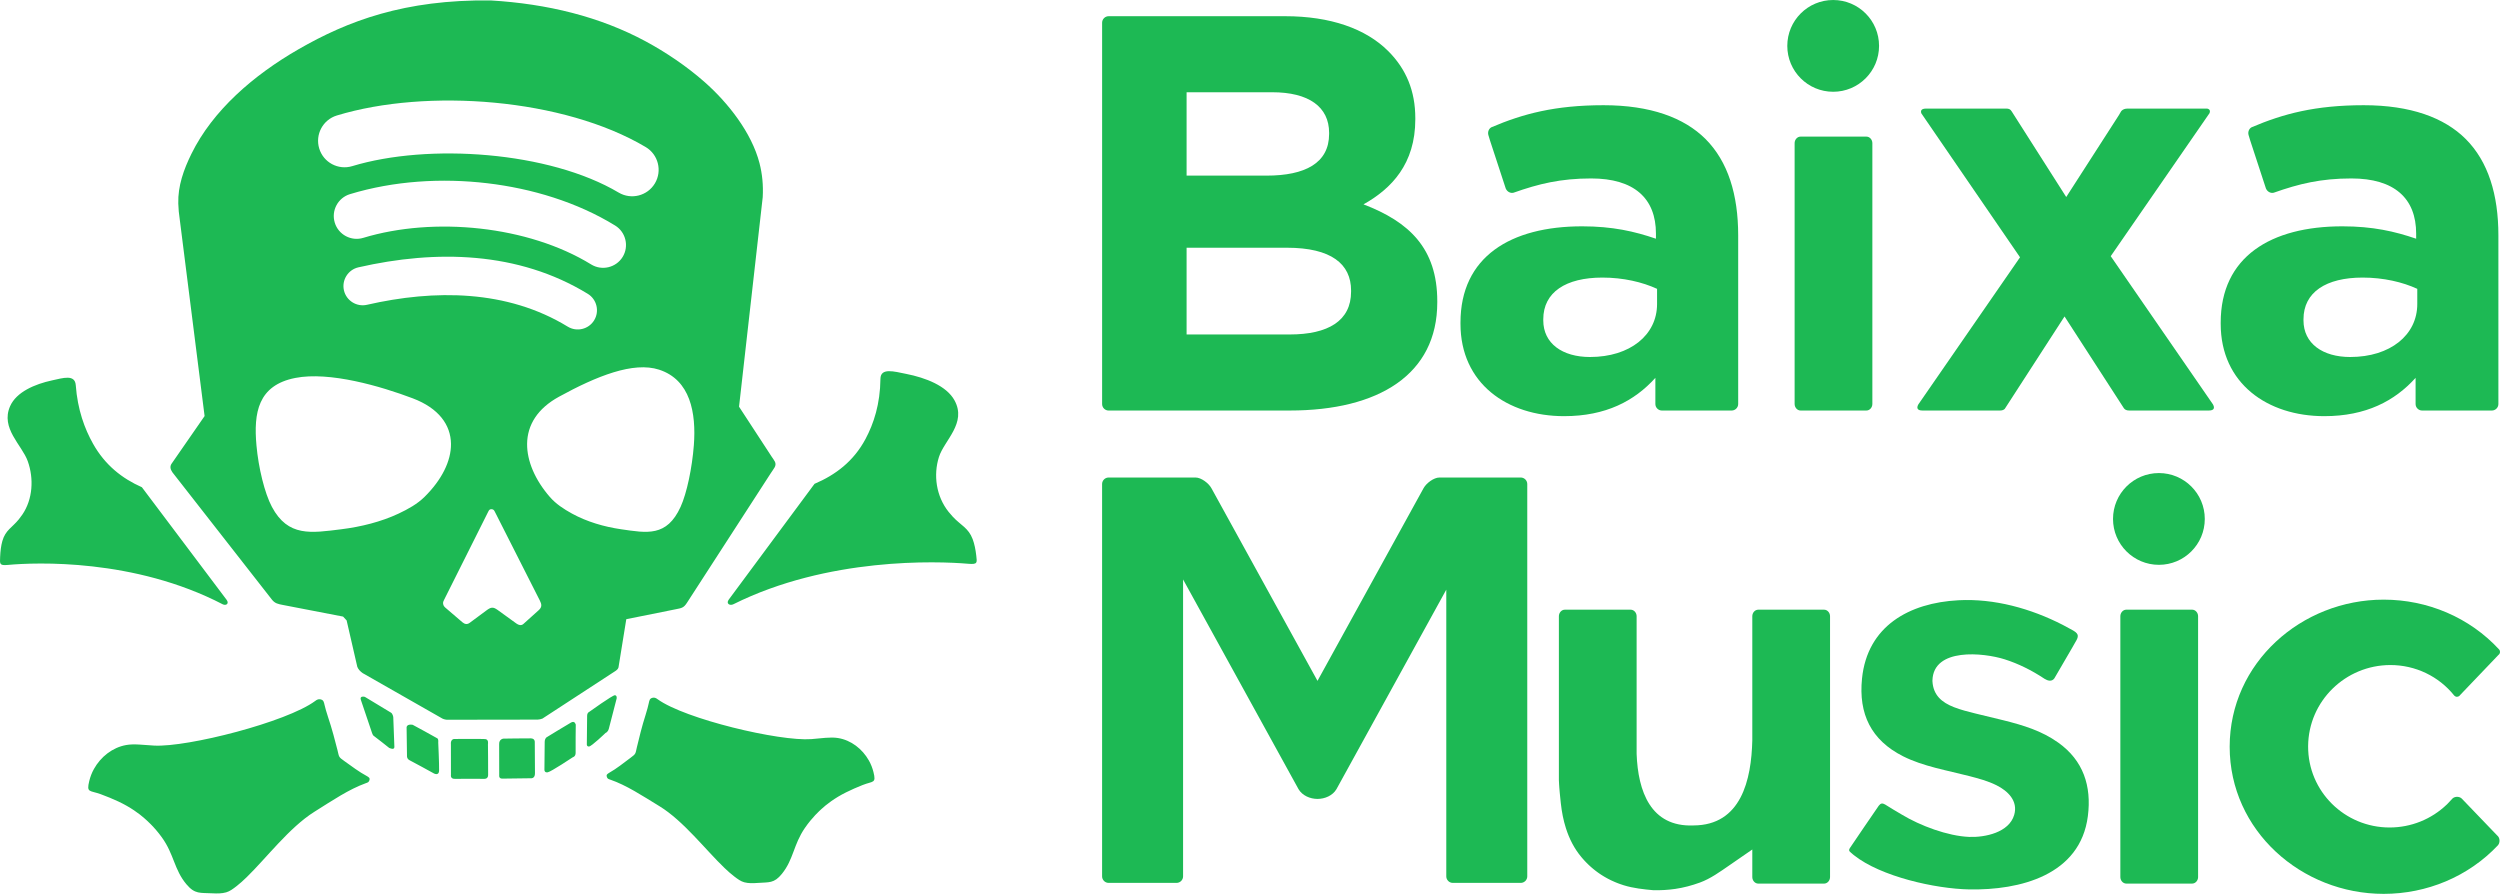
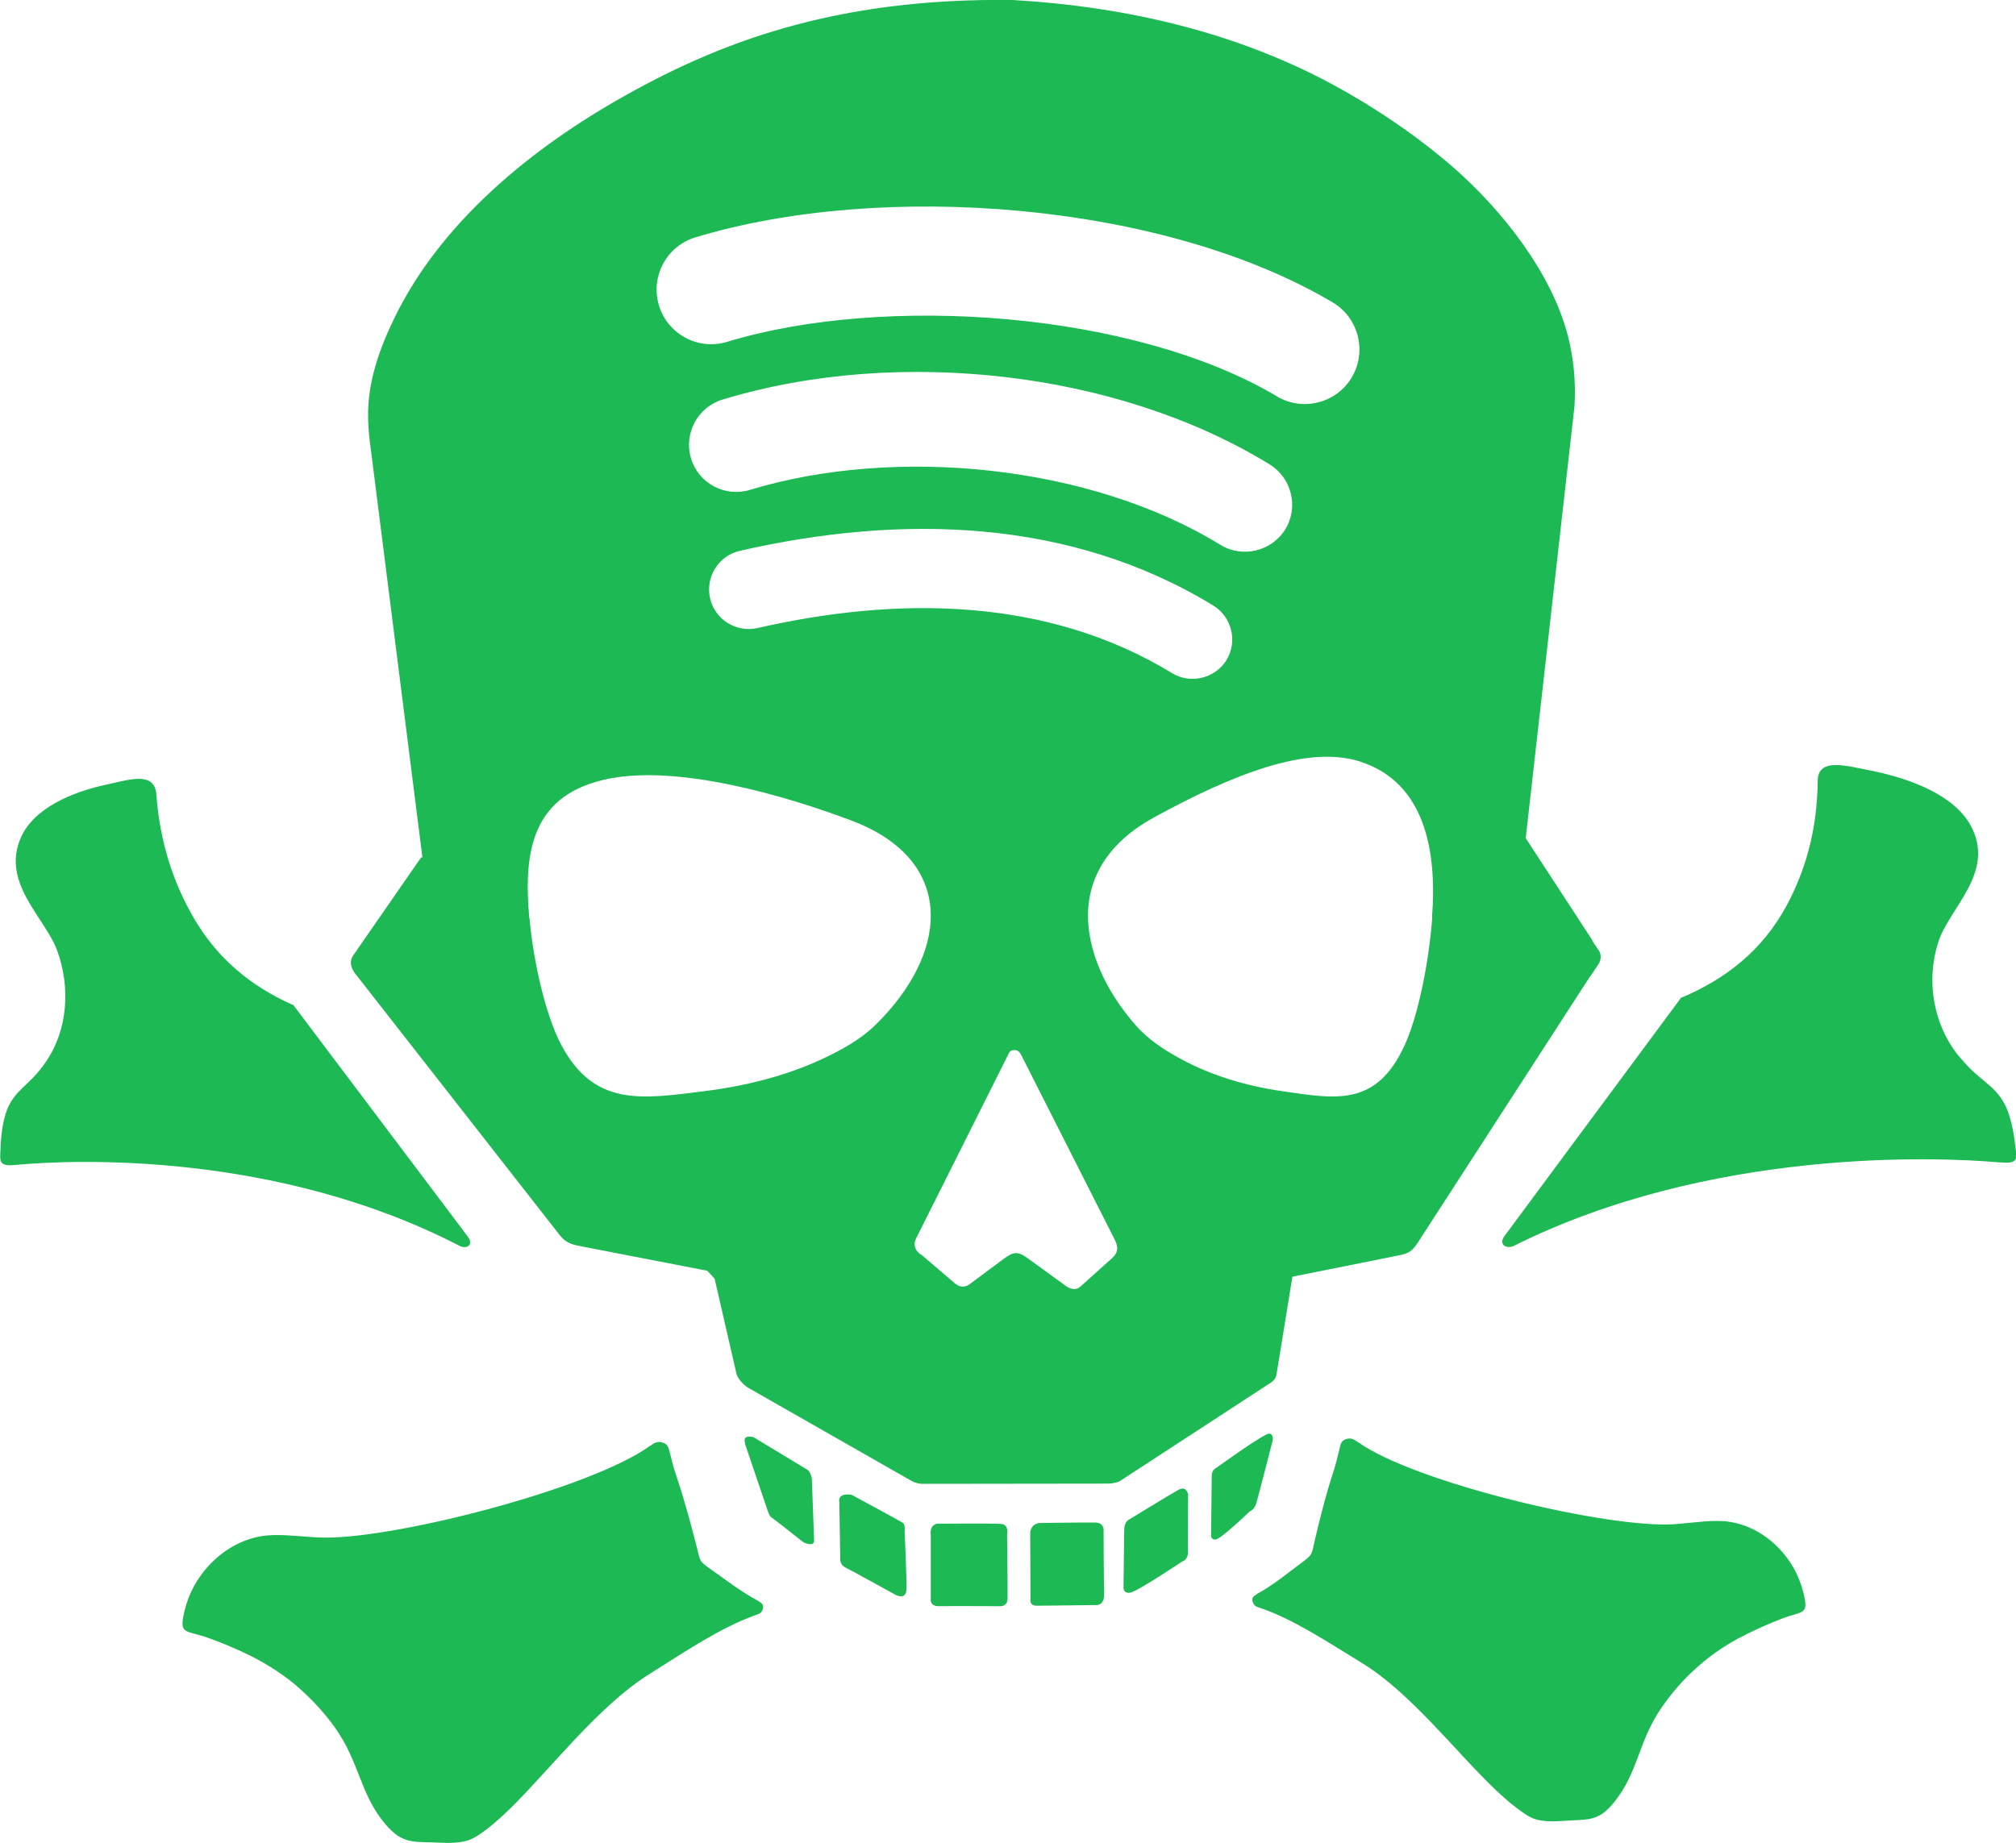
- <svg xmlns="http://www.w3.org/2000/svg" xml:space="preserve" width="42.333mm" height="15.136mm" version="1.1" style="shape-rendering:geometricPrecision; text-rendering:geometricPrecision; image-rendering:optimizeQuality; fill-rule:evenodd; clip-rule:evenodd" viewBox="0 0 2814.23 1006.21">
+ <svg xmlns="http://www.w3.org/2000/svg" xml:space="preserve" width="33.867mm" height="30.966mm" version="1.1" style="shape-rendering:geometricPrecision; text-rendering:geometricPrecision; image-rendering:optimizeQuality; fill-rule:evenodd; clip-rule:evenodd" viewBox="0 0 87.96 80.43">
  <defs>
    <style type="text/css">
   
    .fil0 {fill:#1DB954}
-     .fil1 {fill:#1DB954;fill-rule:nonzero}
   
  </style>
  </defs>
  <g id="Camada_x0020_1">
-     <g id="_2800280420848">
-       <path class="fil0" d="M230.31 468.36l-27.99 -221.55c-0.89,-5.92 -1.48,-11.83 -1.63,-17.74 -0.53,-19.82 6.12,-38.24 14.78,-55.87 24.01,-48.85 69.74,-88.5 120.64,-117.79 55.38,-31.87 119.33,-56.09 216.25,-54.92 63.88,3.8 122.89,18.23 174.68,46.18 22.13,11.95 45.54,27.57 65.98,45.56 26.27,23.11 53.08,56.95 61.98,91.55 3.07,11.96 4.33,24.64 3.59,38.13l-26.66 235.9 36.4 55.76 0.06 0.09 0.05 0.08 0.05 0.09c1.16,1.74 3.04,4.23 3.84,5.93 0.31,0.68 0.51,1.39 0.59,2.11l0.01 0.04 0.01 0.1 0.01 0c0.03,0.33 0.04,0.65 0.01,0.98l0 0.01 0 0.01c-0.07,1.05 -0.39,2.1 -0.99,3.12 -1.26,2.17 -2.98,4.51 -4.4,6.69l-0.07 0.11 -0.07 0.11 -0.07 0.1 -94.13 145.52c-3.73,5.77 -6.11,5.86 -12.76,7.21l-55.46 11.15 -8.34 51.53 -0.45 2.79c-0.51,1.68 -1.79,2.87 -3.33,3.92l-2.1 1.37 -80.18 52.28c-1.69,0.66 -3.47,1.05 -5.34,1.14l-101.07 0.16c-2.09,0.07 -4.12,-0.38 -6.1,-1.28l-89.81 -51.19c-2.87,-2 -4.98,-4.33 -6.08,-7.09l-12.01 -52.25 -4 -4.32 -67.71 -13.08c-5.27,-1.02 -8.97,-1.64 -12.43,-6.06l-112 -143.29c-1.25,-1.78 -1.98,-3.49 -2.14,-5.13 -0.14,-1.53 0.22,-2.99 1.13,-4.39l37.25 -53.76zm438.55 -107.84c-6.2,10.16 -19.57,13.41 -29.74,7.19 -68.37,-41.79 -150.03,-41.97 -226.06,-24.6 -11.59,2.65 -23.25,-4.68 -25.9,-16.27 -2.65,-11.59 4.67,-23.25 16.27,-25.9 87.45,-19.98 179.9,-18.05 258.25,29.83 10.15,6.2 13.38,19.59 7.17,29.74zm32.04 -71.28c-7.42,12.05 -23.32,15.87 -35.39,8.46 -71.02,-43.66 -177.1,-54.06 -256.58,-29.95 -13.58,4.12 -27.99,-3.56 -32.1,-17.14 -4.11,-13.59 3.58,-27.95 17.16,-32.08 49.38,-14.99 103.42,-18.31 154.58,-12.26 49.86,5.9 100.93,21.2 143.87,47.6 12.05,7.41 15.87,23.32 8.46,35.37zm-4.47 -72.45c-78.07,-46.38 -214.09,-55.82 -299.93,-29.77 -15.73,4.78 -32.39,-4.11 -37.16,-19.86 -4.77,-15.74 4.12,-32.39 19.86,-37.17 101.76,-30.89 255.16,-19.37 347.65,35.54 14.13,8.38 18.8,26.7 10.41,40.83 -8.38,14.13 -26.7,18.81 -40.83,10.42zm220.45 327.88l-96.51 130.28c-3.4,4.59 1.22,7.22 5.21,5.23 106.4,-53.08 229.54,-48.56 264.48,-45.54 10.62,0.92 9.83,-1.28 8.92,-9.16 -0.8,-7 -2.08,-13.28 -4.06,-18.56 -4.76,-12.7 -13.25,-15.5 -22.23,-25.1 -1.62,-1.74 -3.22,-3.58 -4.81,-5.56 -14.17,-17.7 -17.31,-41.58 -10.94,-61.78 5.94,-18.82 31.58,-38.07 17.59,-63.72 -8.95,-16.4 -32.46,-25.54 -54.51,-29.89 -13.51,-2.67 -28.78,-7.29 -28.92,5.62 -0.3,28.39 -7.55,50.39 -16.88,67.82 -13.32,24.86 -33.48,40.19 -57.35,50.35zm-176.61 242.45c-1.75,-1.38 -3.54,-2.07 -5.37,-1.72 -3.78,0.74 -3.89,3.18 -4.65,6.41 -0.7,3.01 -1.72,7.36 -3.46,12.75 -3.96,12.18 -7.82,27.99 -9.85,36.59 -1.78,7.57 -0.82,7.22 -7.43,12.11 -7.75,5.73 -14.92,11.69 -24.1,16.89 -1.73,1.22 -3.12,1.83 -2.31,4.39 0.69,2.19 2.03,2.47 3.88,3.1 18.21,6.27 35.9,17.99 55.48,29.96 26.84,16.41 51.8,49.07 73.21,69.56 3.72,3.56 7.35,6.76 10.85,9.43 3.83,2.93 7.43,5.58 11.3,6.59 4.7,1.23 9.57,1.14 14.72,0.75 13.12,-1 18.7,0.83 27.7,-10.32 13.16,-16.33 12.84,-32.71 25.79,-51.55 8.32,-12.12 16.67,-19.47 18.62,-21.29 5.32,-4.97 14.88,-12.44 27.73,-18.81 5.74,-2.85 12.01,-5.66 18.58,-8.24 12.07,-4.75 15.53,-1.62 12.29,-14.61 -1.13,-4.52 -2.81,-8.87 -5.15,-13.01 -7.38,-13.04 -20,-22.94 -34.82,-25.32 -8.72,-1.4 -18.65,0.39 -30.01,1.24 -35.88,2.66 -142.18,-22.6 -173,-44.9zm-385.45 1.95c1.83,-1.47 3.69,-2.23 5.62,-1.9 3.98,0.69 4.12,3.21 4.95,6.53 0.78,3.11 1.88,7.59 3.78,13.13 4.29,12.52 8.52,28.8 10.75,37.67 1.95,7.8 0.94,7.45 7.94,12.38 8.2,5.77 15.8,11.77 25.5,16.97 1.83,1.22 3.3,1.82 2.48,4.49 -0.7,2.29 -2.11,2.6 -4.05,3.29 -19.07,6.89 -37.51,19.4 -57.95,32.22 -28.01,17.57 -53.87,51.91 -76.14,73.58 -3.87,3.77 -7.64,7.16 -11.29,10 -3.99,3.11 -7.74,5.94 -11.8,7.07 -4.93,1.38 -10.04,1.39 -15.46,1.1 -13.79,-0.76 -19.64,1.26 -29.21,-10.08 -14.01,-16.61 -13.85,-33.58 -27.66,-52.81 -8.88,-12.36 -17.74,-19.8 -19.8,-21.64 -5.64,-5.03 -15.78,-12.55 -29.33,-18.87 -6.07,-2.83 -12.68,-5.6 -19.62,-8.13 -12.74,-4.65 -16.33,-1.34 -13.06,-14.86 1.14,-4.71 2.85,-9.25 5.27,-13.57 7.61,-13.66 20.76,-24.19 36.3,-26.97 9.13,-1.64 19.6,0.01 31.54,0.63 37.72,1.98 149.1,-26.47 181.23,-50.22zm-195.1 -240.6l95.31 126.65c3.36,4.47 -0.66,7.02 -4.39,5.09 -99.46,-51.61 -210.47,-47.21 -241.87,-44.27 -9.54,0.89 -8.95,-1.24 -8.63,-8.91 0.29,-6.81 1.06,-12.91 2.52,-18.04 3.52,-12.35 11.02,-15.07 18.53,-24.4 1.36,-1.69 2.7,-3.48 4.01,-5.4 11.71,-17.2 13.07,-40.41 6.04,-60.06 -6.53,-18.29 -30.9,-37.01 -19.84,-61.94 7.07,-15.94 27.75,-24.82 47.41,-29.05 12.05,-2.59 25.56,-7.09 26.48,5.46 2.03,27.6 9.95,48.99 19.46,65.93 13.58,24.16 32.75,39.08 54.96,48.95zm246.53 239.43l12.44 36.86c0,0 0.97,3 1.82,3.43 0.86,0.43 17.52,13.67 17.52,13.67 0,0 6.1,3.05 5.92,-1.1 -0.18,-4.15 -1.26,-33.72 -1.26,-33.72 0,0 -0.64,-3.62 -2.51,-4.78 -1.87,-1.16 -29.43,-17.79 -29.43,-17.79 0,0 -6.26,-1.77 -4.51,3.43zm254.67 18.04l-0.33 31.48c0,0 -0.47,2.98 2.41,2.93 2.87,-0.05 18.73,-15.35 18.73,-15.35 0,0 2.47,-0.66 3.6,-4.59 1.13,-3.93 8.83,-34.14 8.83,-34.14 0,0 0.61,-3.46 -1.96,-3.66 -2.58,-0.21 -28.88,18.71 -28.88,18.71 0,0 -2.44,0.88 -2.39,4.63zm-47.76 29.36l-0.31 31.42c0,0 -0.05,3.24 3.65,2.68 3.7,-0.55 28.34,-16.99 28.34,-16.99 0,0 3.3,-0.71 3.14,-5.17 -0.16,-4.46 0.15,-31.46 0.15,-31.46 0,0 -0.9,-4.87 -5.25,-2.47 -4.35,2.4 -27.41,16.55 -27.41,16.55 0,0 -2.25,1.08 -2.31,5.44zm-51.27 2.78l0.07 34.99c0,0 -0.59,3.37 3.41,3.42 4.01,0.05 32.29,-0.42 32.29,-0.42 0,0 4.67,0.6 4.55,-5.71 -0.11,-6.32 -0.22,-34.95 -0.22,-34.95 0,0 0.49,-4.17 -4.53,-4.25 -5.03,-0.09 -30.68,0.3 -30.68,0.3 0,0 -5.26,0.32 -4.89,6.61zm-54.31 0.17l0.04 34.26c0,0 -0.86,4.41 4.45,4.24 5.3,-0.16 32.47,-0.01 32.47,-0.01 0,0 4.82,0.72 4.94,-4.15 0.12,-4.88 -0.2,-35.07 -0.2,-35.07 0,0 1.12,-5.25 -3.16,-5.57 -4.29,-0.33 -34.91,-0.08 -34.91,-0.08 0,0 -4.34,0.09 -3.63,6.38zm-49.87 -18.83l0.44 31.55c0,0 -0.35,3.24 3.01,4.87 3.36,1.62 26.63,14.45 26.63,14.45 0,0 6.32,4.04 6.49,-3.05 0.18,-7.08 -0.96,-31.28 -0.96,-31.28 0,0 0.5,-3.74 -0.95,-4.77 -1.44,-1.04 -27.84,-15.3 -27.84,-15.3 0,0 -7.14,-1.44 -6.83,3.55zm323.34 -318.13c-1.93,25.18 -7.86,53.86 -14.94,69.34 -15.54,33.94 -37.79,29.39 -67.12,25.12 -18.85,-2.75 -38.2,-8.34 -55.11,-17.62 -9.19,-5.05 -18.02,-10.78 -24.93,-18.72 -16.65,-19.17 -25.8,-40.47 -25.59,-59.81 0.23,-21.21 11.74,-39.79 35.86,-53 42.49,-23.29 83.75,-39.85 112.68,-30.48 35.21,11.41 41.95,48.58 39.16,85.17zm-492.36 0c2.25,25.18 9.17,53.86 17.43,69.34 18.13,33.94 44.09,29.39 78.31,25.12 21.99,-2.75 44.57,-8.34 64.3,-17.62 10.72,-5.05 21.03,-10.78 29.09,-18.72 19.43,-19.17 30.1,-40.47 29.86,-59.81 -0.27,-21.21 -13.66,-40.07 -43.01,-51.19 -35.94,-13.61 -93.82,-30.53 -132.28,-22.96 -42.09,8.28 -46.97,39.24 -43.7,75.84zm213.63 183.57l18.26 15.65c2.62,2.25 5.37,2.66 8.17,0.59l18.56 -13.76c5.27,-3.91 7.58,-4.55 12.96,-0.66l21.06 15.23c2.37,1.72 5.4,2.67 7.85,0.47l17.25 -15.51c3.96,-3.56 3.36,-6.71 1.23,-10.92l-50.52 -99.7c-0.83,-1.64 -1.48,-2.92 -3.63,-3.06 -2.22,-0.15 -2.96,0.9 -3.8,2.57l-49.53 98.91c-0.86,1.7 -1.67,3.04 -1.38,5.07 0.35,2.46 1.79,3.65 3.51,5.13z" />
-       <g>
-         <path class="fil0" d="M1247.95 537.53c-4.01,0 -7.33,3.32 -7.33,7.33l0 441.67c0,4.02 3.32,7.33 7.33,7.33l76.5 0c4.02,0 7.33,-3.32 7.33,-7.33l0 -334.25 129.95 236.06c4.27,7.24 13.05,10.99 21.36,10.99 8.28,0 17.03,-3.72 21.3,-10.9l123.68 -224.66 0 322.76c0,4.02 3.32,7.33 7.33,7.33l76.5 0c4.02,0 7.33,-3.32 7.33,-7.33l0 -441.67c0,-4.01 -3.32,-7.33 -7.33,-7.33l-91.53 0c-6.42,0 -14.8,6.45 -17.84,11.95l-119.44 216.96 -119.45 -216.96c-3.02,-5.5 -11.41,-11.95 -17.84,-11.95l-97.86 0z" />
-         <path class="fil0" d="M1861.4 1002.1c8.14,0.16 16.31,-0.29 24.38,-1.46 9.5,-1.38 18.76,-3.88 27.77,-7.15 11.92,-4.34 22.8,-12.25 33.17,-19.4l25.83 -17.83 0 31.08c0,3.76 2.87,7.33 6.77,7.33l73.97 0c3.91,0 6.77,-3.56 6.77,-7.33l0 -293.7c0,-3.76 -2.87,-7.33 -6.77,-7.33l-73.97 0c-3.91,0 -6.77,3.56 -6.77,7.33l0 139.76c-1.03,44.45 -12.5,95.64 -66.22,95.79 -48.38,1.97 -62.42,-38.73 -63.99,-80.35l-0.01 -0.37 0 -154.83c0,-3.76 -2.87,-7.33 -6.77,-7.33l-73.97 0c-3.91,0 -6.77,3.56 -6.77,7.33l0 184.56 0.26 5.05 0.19 2.77 -0.01 0 0.01 0.02 0.01 0.25 0.52 6.09 0 0.05 1.16 11.44 0.09 0.73c1.02,9.37 2.82,18.69 5.68,27.67 3.78,11.89 9.37,22.99 17.44,32.57l1.09 1.28 1.04 1.18 1.18 1.32 1.57 1.66 1.12 1.15 1.14 1.13 1.08 1.04 0.83 0.78 1.14 1.04 1.32 1.16 1.7 1.44 1.26 1.02 1.28 1.01 1.34 1.02 1.32 0.97 0.63 0.45 1.55 1.08 1.5 1 1.52 0.97 1.8 1.1 0.72 0.43 1.48 0.84 0.74 0.42 1.62 0.88 1.44 0.74 1.81 0.9 0.84 0.4 0.5 0.23c1.07,0.5 2.15,0.98 3.24,1.44l0.93 0.39 1.68 0.68 1.6 0.61 1.79 0.64c1.26,0.45 2.57,0.89 3.89,1.3 10.65,3.33 22.46,4.59 33.56,5.58z" />
-         <path class="fil0" d="M2430.26 532.52c-28.53,0 -51.65,23.13 -51.65,51.65 0,28.53 23.13,51.65 51.65,51.65 28.53,0 51.65,-23.12 51.65,-51.65 0,-28.53 -23.12,-51.65 -51.65,-51.65zm44.11 454.8l0 -293.69c0,-3.76 -2.86,-7.33 -6.77,-7.33l-73.97 0c-3.91,0 -6.77,3.57 -6.77,7.33l0 293.69c0,3.76 2.87,7.33 6.77,7.33l73.97 0c3.91,0 6.77,-3.56 6.77,-7.33z" />
-         <path class="fil0" d="M2312.57 763.62l20.41 -35.05c0.98,-1.89 2.04,-3.75 3.16,-5.57 3.74,-6.12 4.37,-9.14 -1.77,-12.86l-1.62 -0.93 -10.63 -5.74c-35.86,-18.4 -77.01,-29.94 -117.63,-27.77 -55.16,2.94 -102.43,28.89 -108.44,88.16 -4.04,39.89 10.33,69.32 46.11,87.41 22.82,11.54 50.05,15.95 74.7,22.37 10.46,2.73 20.84,5.46 30.57,10.32 12.89,6.44 24.5,17.69 19.93,33.37 -5.77,19.8 -32.75,25.47 -50.7,24.77 -24.05,-0.95 -55.19,-12.62 -75.83,-25.14 -6.26,-3.8 -12.67,-7.32 -18.8,-11.35 -3.08,-1.83 -5.02,-1.4 -7.15,1.4l-0.37 0.52 -0.07 0.13 -0.14 0.2c-10.53,15.4 -21.15,30.75 -31.53,46.24l-0.18 0.27c-0.96,1.44 -1.58,2.83 -0.41,4.16 0.37,0.35 0.74,0.68 1.11,1.02l0.15 0.13 0.05 0.06 0.21 0.18 0.15 0.15c0.64,0.58 1.36,1.18 2.07,1.77 0.36,0.27 0.71,0.56 1.05,0.85 30.23,24.11 91.64,37.77 129.61,38.51 57.3,1.11 125.26,-16.03 133.72,-82.54 4.3,-33.8 -5.11,-62.6 -33.35,-82.71 -18.72,-13.34 -39.31,-19.51 -61.32,-25.04 -10.76,-2.7 -21.57,-5.18 -32.34,-7.84 -7.89,-1.95 -16.09,-4.04 -23.67,-6.99 -13.87,-5.4 -23.42,-13.59 -24.28,-29.22l-0.02 -0.38 0.01 -0.38c0.88,-37.32 57.52,-31.45 81.27,-23.93 15.46,4.89 30.49,12.44 44.02,21.36l0.87 0.58c3.68,2.31 8.22,3.48 11.08,-0.48z" />
-         <path class="fil0" d="M2811.93 951.48l0.21 -0.27c1.06,-1.34 1.54,-3.12 1.54,-4.82 0,-1.73 -0.49,-3.54 -1.59,-4.89 -0.19,-0.23 -0.39,-0.44 -0.6,-0.63l-0.31 -0.27 -39.89 -41.54c-1.38,-1.42 -3.44,-2.09 -5.38,-2.09 -1.75,0 -3.62,0.53 -5.02,1.76l-0.69 0.73c-1.68,1.93 -3.44,3.8 -5.25,5.58l-0.6 0.64 -0.03 -0.03c-17.21,16.53 -40.19,25.85 -64.35,25.85 -50.62,0 -92.01,-40.68 -91.73,-91.49 0.28,-50.77 42.03,-91.38 92.63,-91.38 28.04,0 54.44,12.56 71.94,34.47 0.78,0.81 1.83,1.26 2.96,1.26 1.01,0 1.95,-0.35 2.72,-1.02 0.17,-0.15 0.34,-0.32 0.49,-0.51l0.27 -0.34 43.18 -45.19 0.37 -0.32c0.22,-0.19 0.43,-0.4 0.6,-0.62 0.57,-0.73 0.86,-1.6 0.86,-2.53 0,-1 -0.34,-1.93 -0.88,-2.57 -33.39,-36.31 -80.8,-56.25 -130.14,-56.25 -92.52,0 -173.31,71.19 -173.31,165.6 0,94.41 80.79,165.6 173.31,165.6 48.58,0 95.31,-19.33 128.72,-54.73z" />
-         <path class="fil1" d="M2396.84 462.12l89.59 0c6.52,0 6.61,-3.37 4.69,-6.89l-0.01 -0.03 -115.08 -166.83 111.3 -161.11c0.82,-2.33 0.37,-4.35 -2.77,-5.03l-89.45 0c-3.28,0 -5.31,0.98 -6.71,2.33 -0.25,0.25 -0.48,0.52 -0.67,0.78 -0.09,0.14 -0.19,0.3 -0.27,0.43l-2.45 4.17 -59.08 91.84 -60.81 -95.48 -0.72 -1.13c-1.49,-2.34 -3.22,-2.94 -6.05,-2.94l-90.1 0c-5.6,0 -6.46,2.49 -5.38,5.42l111.06 161.99 -114.53 165.7c-1.86,3.48 -1.7,6.78 4.75,6.78l87.21 0c2.73,0 4.33,-0.81 5.41,-1.91l67.26 -103.99 65.65 101.53c0.14,0.17 0.26,0.34 0.35,0.5l0.12 0.23 0.68 1.06c1.08,1.44 2.74,2.59 6,2.59z" />
-         <path class="fil1" d="M1760.72 468.46c46.92,0 79.26,-17.12 102.72,-43.12l0 3.31 0 26.15c0,4.01 3.32,7.33 7.33,7.33l20.39 0 37.79 0 20.38 0c4.01,0 7.33,-3.32 7.33,-7.33l0 -26.15 0 -163.74c0,-45.66 -11.41,-83.07 -36.78,-108.43 -24.1,-24.1 -62.14,-38.05 -114.77,-38.05 -54.8,0 -90.74,9.73 -126.26,24.83 -3.04,1.7 -4.4,5.44 -3.36,8.91l1.79 5.95 17.7 54.01 0.22 0.47c1.57,3.3 5.16,5.19 8.6,4.32 28.29,-10.02 53.17,-16.05 87.36,-16.05 48.2,0 72.93,22.19 72.93,62.14l0 5.71c-24.1,-8.25 -48.83,-13.95 -83.07,-13.95 -80.53,0 -136.97,34.24 -136.97,108.43l0 1.27c0,67.22 52.63,104 116.68,104zm29.17 -66.58c-31.08,0 -52.64,-15.22 -52.64,-41.22l0 -1.27c0,-30.44 25.37,-46.93 66.58,-46.93 23.46,0 45.03,5.07 61.51,12.68l0 17.12c0,34.88 -30.44,59.61 -75.46,59.61z" />
-         <path class="fil1" d="M1247.95 462.12l20.39 0 183.45 0c100.19,0 166.14,-40.58 166.14,-121.75l0 -1.26c0,-59.61 -31.7,-89.41 -83.06,-109.07 31.7,-17.76 58.33,-45.66 58.33,-95.75l0 -1.27c0,-30.43 -10.14,-55.16 -30.43,-75.46 -25.37,-25.36 -65.31,-39.32 -116.04,-39.32l-178.37 0 -20.39 0c-4.01,0 -7.33,3.32 -7.33,7.33l0 26.15 0 376.94 0 26.15c0,4.01 3.32,7.33 7.33,7.33zm87.79 -85.61l0 -97.65 112.87 0c50.09,0 72.29,18.39 72.29,48.19l0 1.27c0,32.97 -26,48.19 -69.12,48.19l-116.04 0zm0 -178.82l0 -93.85 96.39 0c41.22,0 64.04,16.49 64.04,45.66l0 1.26c0,32.97 -27.27,46.93 -70.39,46.93l-90.04 0z" />
-         <path class="fil0" d="M2063.59 0c-28.53,0 -51.65,23.12 -51.65,51.65 0,28.53 23.12,51.65 51.65,51.65 28.53,0 51.65,-23.13 51.65,-51.65 0,-28.53 -23.12,-51.65 -51.65,-51.65zm44.11 454.8l0 -293.7c0,-3.76 -2.87,-7.33 -6.77,-7.33l-73.97 0c-3.91,0 -6.77,3.56 -6.77,7.33l0 293.7c0,3.76 2.87,7.33 6.77,7.33l73.97 0c3.91,0 6.77,-3.56 6.77,-7.33z" />
-         <path class="fil1" d="M2616.48 468.46c46.93,0 79.27,-17.12 102.73,-43.12l0 3.31 0 26.15c0,4.01 3.32,7.33 7.33,7.33l20.38 0 37.79 0 20.38 0c4.02,0 7.33,-3.32 7.33,-7.33l0 -26.15 0 -163.74c0,-45.66 -11.41,-83.07 -36.78,-108.43 -24.1,-24.1 -62.14,-38.05 -114.77,-38.05 -54.81,0 -90.74,9.73 -126.26,24.83 -3.05,1.7 -4.4,5.44 -3.36,8.91l1.79 5.95 17.69 54.01 0.23 0.47c1.57,3.3 5.16,5.19 8.6,4.32 28.3,-10.02 53.18,-16.05 87.37,-16.05 48.2,0 72.92,22.19 72.92,62.14l0 5.71c-24.09,-8.25 -48.82,-13.95 -83.06,-13.95 -80.53,0 -136.97,34.24 -136.97,108.43l0 1.27c0,67.22 52.63,104 116.68,104zm29.17 -66.58c-31.07,0 -52.63,-15.22 -52.63,-41.22l0 -1.27c0,-30.44 25.37,-46.93 66.58,-46.93 23.46,0 45.02,5.07 61.51,12.68l0 17.12c0,34.88 -30.43,59.61 -75.46,59.61z" />
-       </g>
-     </g>
+     <path class="fil0" d="M18.43 37.43l-2.24 -17.73c-0.07,-0.47 -0.12,-0.95 -0.13,-1.42 -0.04,-1.59 0.49,-3.06 1.18,-4.47 1.92,-3.91 5.58,-7.08 9.65,-9.42 4.43,-2.55 9.55,-4.49 17.3,-4.39 5.11,0.3 9.83,1.46 13.98,3.7 1.77,0.96 3.64,2.21 5.28,3.64 2.1,1.85 4.25,4.56 4.96,7.32 0.25,0.96 0.35,1.97 0.29,3.05l-2.13 18.87 2.91 4.46 0 0.01 0 0.01 0 0.01c0.09,0.14 0.24,0.34 0.31,0.47 0.03,0.05 0.04,0.11 0.05,0.17l0 0 0 0.01 0 0c0,0.03 0,0.05 0,0.08l0 0 0 0c-0.01,0.08 -0.03,0.17 -0.08,0.25 -0.1,0.17 -0.24,0.36 -0.35,0.53l-0.01 0.01 -0.01 0.01 -0.01 0.01 -7.53 11.64c-0.3,0.46 -0.49,0.47 -1.02,0.58l-4.44 0.89 -0.67 4.12 -0.04 0.22c-0.04,0.13 -0.14,0.23 -0.27,0.31l-0.17 0.11 -6.41 4.18c-0.14,0.05 -0.28,0.08 -0.43,0.09l-8.09 0.01c-0.17,0.01 -0.33,-0.03 -0.49,-0.1l-7.19 -4.1c-0.23,-0.16 -0.4,-0.35 -0.49,-0.57l-0.96 -4.18 -0.32 -0.35 -5.42 -1.05c-0.42,-0.08 -0.72,-0.13 -1,-0.48l-8.96 -11.46c-0.1,-0.14 -0.16,-0.28 -0.17,-0.41 -0.01,-0.12 0.02,-0.24 0.09,-0.35l2.98 -4.3zm35.09 -8.63c-0.5,0.81 -1.57,1.07 -2.38,0.58 -5.47,-3.34 -12,-3.36 -18.09,-1.97 -0.93,0.21 -1.86,-0.37 -2.07,-1.3 -0.21,-0.93 0.37,-1.86 1.3,-2.07 7,-1.6 14.39,-1.44 20.66,2.39 0.81,0.5 1.07,1.57 0.57,2.38zm2.56 -5.7c-0.59,0.96 -1.87,1.27 -2.83,0.68 -5.68,-3.49 -14.17,-4.33 -20.53,-2.4 -1.09,0.33 -2.24,-0.28 -2.57,-1.37 -0.33,-1.09 0.29,-2.24 1.37,-2.57 3.95,-1.2 8.27,-1.46 12.37,-0.98 3.99,0.47 8.07,1.7 11.51,3.81 0.96,0.59 1.27,1.87 0.68,2.83zm-0.36 -5.8c-6.25,-3.71 -17.13,-4.47 -24,-2.38 -1.26,0.38 -2.59,-0.33 -2.97,-1.59 -0.38,-1.26 0.33,-2.59 1.59,-2.97 8.14,-2.47 20.41,-1.55 27.81,2.84 1.13,0.67 1.5,2.14 0.83,3.27 -0.67,1.13 -2.14,1.5 -3.27,0.83zm17.64 26.23l-7.72 10.42c-0.27,0.37 0.1,0.58 0.42,0.42 8.51,-4.25 18.36,-3.89 21.16,-3.64 0.85,0.07 0.79,-0.1 0.71,-0.73 -0.06,-0.56 -0.17,-1.06 -0.32,-1.49 -0.38,-1.02 -1.06,-1.24 -1.78,-2.01 -0.13,-0.14 -0.26,-0.29 -0.39,-0.44 -1.13,-1.42 -1.39,-3.33 -0.87,-4.94 0.48,-1.51 2.53,-3.05 1.41,-5.1 -0.72,-1.31 -2.6,-2.04 -4.36,-2.39 -1.08,-0.21 -2.3,-0.58 -2.31,0.45 -0.02,2.27 -0.6,4.03 -1.35,5.43 -1.07,1.99 -2.68,3.22 -4.59,4.03zm-14.13 19.4c-0.14,-0.11 -0.28,-0.17 -0.43,-0.14 -0.3,0.06 -0.31,0.25 -0.37,0.51 -0.06,0.24 -0.14,0.59 -0.28,1.02 -0.32,0.97 -0.63,2.24 -0.79,2.93 -0.14,0.61 -0.07,0.58 -0.59,0.97 -0.62,0.46 -1.19,0.94 -1.93,1.35 -0.14,0.1 -0.25,0.15 -0.18,0.35 0.06,0.18 0.16,0.2 0.31,0.25 1.46,0.5 2.87,1.44 4.44,2.4 2.15,1.31 4.14,3.93 5.86,5.56 0.3,0.28 0.59,0.54 0.87,0.75 0.31,0.23 0.59,0.45 0.9,0.53 0.38,0.1 0.77,0.09 1.18,0.06 1.05,-0.08 1.5,0.07 2.22,-0.83 1.05,-1.31 1.03,-2.62 2.06,-4.12 0.67,-0.97 1.33,-1.56 1.49,-1.7 0.43,-0.4 1.19,-1 2.22,-1.5 0.46,-0.23 0.96,-0.45 1.49,-0.66 0.97,-0.38 1.24,-0.13 0.98,-1.17 -0.09,-0.36 -0.23,-0.71 -0.41,-1.04 -0.59,-1.04 -1.6,-1.84 -2.79,-2.03 -0.7,-0.11 -1.49,0.03 -2.4,0.1 -2.87,0.21 -11.37,-1.81 -13.84,-3.59zm-30.84 0.16c0.15,-0.12 0.3,-0.18 0.45,-0.15 0.32,0.06 0.33,0.26 0.4,0.52 0.06,0.25 0.15,0.61 0.3,1.05 0.34,1 0.68,2.3 0.86,3.01 0.16,0.62 0.08,0.6 0.64,0.99 0.66,0.46 1.26,0.94 2.04,1.36 0.15,0.1 0.26,0.15 0.2,0.36 -0.06,0.18 -0.17,0.21 -0.32,0.26 -1.53,0.55 -3,1.55 -4.64,2.58 -2.24,1.41 -4.31,4.15 -6.09,5.89 -0.31,0.3 -0.61,0.57 -0.9,0.8 -0.32,0.25 -0.62,0.47 -0.94,0.57 -0.39,0.11 -0.8,0.11 -1.24,0.09 -1.1,-0.06 -1.57,0.1 -2.34,-0.81 -1.12,-1.33 -1.11,-2.69 -2.21,-4.23 -0.71,-0.99 -1.42,-1.58 -1.58,-1.73 -0.45,-0.4 -1.26,-1 -2.35,-1.51 -0.49,-0.23 -1.01,-0.45 -1.57,-0.65 -1.02,-0.37 -1.31,-0.11 -1.05,-1.19 0.09,-0.38 0.23,-0.74 0.42,-1.09 0.61,-1.09 1.66,-1.94 2.9,-2.16 0.73,-0.13 1.57,0 2.52,0.05 3.02,0.16 11.93,-2.12 14.5,-4.02zm-15.61 -19.25l7.63 10.13c0.27,0.36 -0.05,0.56 -0.35,0.41 -7.96,-4.13 -16.84,-3.78 -19.35,-3.54 -0.76,0.07 -0.72,-0.1 -0.69,-0.71 0.02,-0.54 0.08,-1.03 0.2,-1.44 0.28,-0.99 0.88,-1.21 1.48,-1.95 0.11,-0.13 0.22,-0.28 0.32,-0.43 0.94,-1.38 1.05,-3.23 0.48,-4.8 -0.52,-1.46 -2.47,-2.96 -1.59,-4.96 0.57,-1.28 2.22,-1.99 3.79,-2.32 0.96,-0.21 2.04,-0.57 2.12,0.44 0.16,2.21 0.8,3.92 1.56,5.27 1.09,1.93 2.62,3.13 4.4,3.92zm19.72 19.16l1 2.95c0,0 0.08,0.24 0.15,0.27 0.07,0.03 1.4,1.09 1.4,1.09 0,0 0.49,0.24 0.47,-0.09 -0.01,-0.33 -0.1,-2.7 -0.1,-2.7 0,0 -0.05,-0.29 -0.2,-0.38 -0.15,-0.09 -2.35,-1.42 -2.35,-1.42 0,0 -0.5,-0.14 -0.36,0.27zm20.37 1.44l-0.03 2.52c0,0 -0.04,0.24 0.19,0.23 0.23,-0 1.5,-1.23 1.5,-1.23 0,0 0.2,-0.05 0.29,-0.37 0.09,-0.31 0.71,-2.73 0.71,-2.73 0,0 0.05,-0.28 -0.16,-0.29 -0.21,-0.02 -2.31,1.5 -2.31,1.5 0,0 -0.2,0.07 -0.19,0.37zm-3.82 2.35l-0.03 2.51c0,0 -0,0.26 0.29,0.21 0.3,-0.04 2.27,-1.36 2.27,-1.36 0,0 0.26,-0.06 0.25,-0.41 -0.01,-0.36 0.01,-2.52 0.01,-2.52 0,0 -0.07,-0.39 -0.42,-0.2 -0.35,0.19 -2.19,1.32 -2.19,1.32 0,0 -0.18,0.09 -0.18,0.44zm-4.1 0.22l0.01 2.8c0,0 -0.05,0.27 0.27,0.27 0.32,0 2.58,-0.03 2.58,-0.03 0,0 0.37,0.05 0.36,-0.46 -0.01,-0.51 -0.02,-2.8 -0.02,-2.8 0,0 0.04,-0.33 -0.36,-0.34 -0.4,-0.01 -2.45,0.02 -2.45,0.02 0,0 -0.42,0.03 -0.39,0.53zm-4.34 0.01l0 2.74c0,0 -0.07,0.35 0.36,0.34 0.42,-0.01 2.6,-0 2.6,-0 0,0 0.39,0.06 0.39,-0.33 0.01,-0.39 -0.02,-2.81 -0.02,-2.81 0,0 0.09,-0.42 -0.25,-0.45 -0.34,-0.03 -2.79,-0.01 -2.79,-0.01 0,0 -0.35,0.01 -0.29,0.51zm-3.99 -1.51l0.04 2.52c0,0 -0.03,0.26 0.24,0.39 0.27,0.13 2.13,1.16 2.13,1.16 0,0 0.51,0.32 0.52,-0.24 0.01,-0.57 -0.08,-2.5 -0.08,-2.5 0,0 0.04,-0.3 -0.08,-0.38 -0.12,-0.08 -2.23,-1.22 -2.23,-1.22 0,0 -0.57,-0.12 -0.55,0.28zm25.87 -25.45c-0.15,2.01 -0.63,4.31 -1.2,5.55 -1.24,2.72 -3.02,2.35 -5.37,2.01 -1.51,-0.22 -3.06,-0.67 -4.41,-1.41 -0.74,-0.4 -1.44,-0.86 -1.99,-1.5 -1.33,-1.53 -2.06,-3.24 -2.05,-4.79 0.02,-1.7 0.94,-3.18 2.87,-4.24 3.4,-1.86 6.7,-3.19 9.01,-2.44 2.82,0.91 3.36,3.89 3.13,6.81zm-39.39 0c0.18,2.01 0.73,4.31 1.39,5.55 1.45,2.72 3.53,2.35 6.26,2.01 1.76,-0.22 3.57,-0.67 5.14,-1.41 0.86,-0.4 1.68,-0.86 2.33,-1.5 1.55,-1.53 2.41,-3.24 2.39,-4.79 -0.02,-1.7 -1.09,-3.21 -3.44,-4.1 -2.88,-1.09 -7.51,-2.44 -10.58,-1.84 -3.37,0.66 -3.76,3.14 -3.5,6.07zm17.09 14.69l1.46 1.25c0.21,0.18 0.43,0.21 0.65,0.05l1.48 -1.1c0.42,-0.31 0.61,-0.36 1.04,-0.05l1.68 1.22c0.19,0.14 0.43,0.21 0.63,0.04l1.38 -1.24c0.32,-0.28 0.27,-0.54 0.1,-0.87l-4.04 -7.98c-0.07,-0.13 -0.12,-0.23 -0.29,-0.24 -0.18,-0.01 -0.24,0.07 -0.3,0.21l-3.96 7.91c-0.07,0.14 -0.13,0.24 -0.11,0.41 0.03,0.2 0.14,0.29 0.28,0.41z" />
  </g>
</svg>
